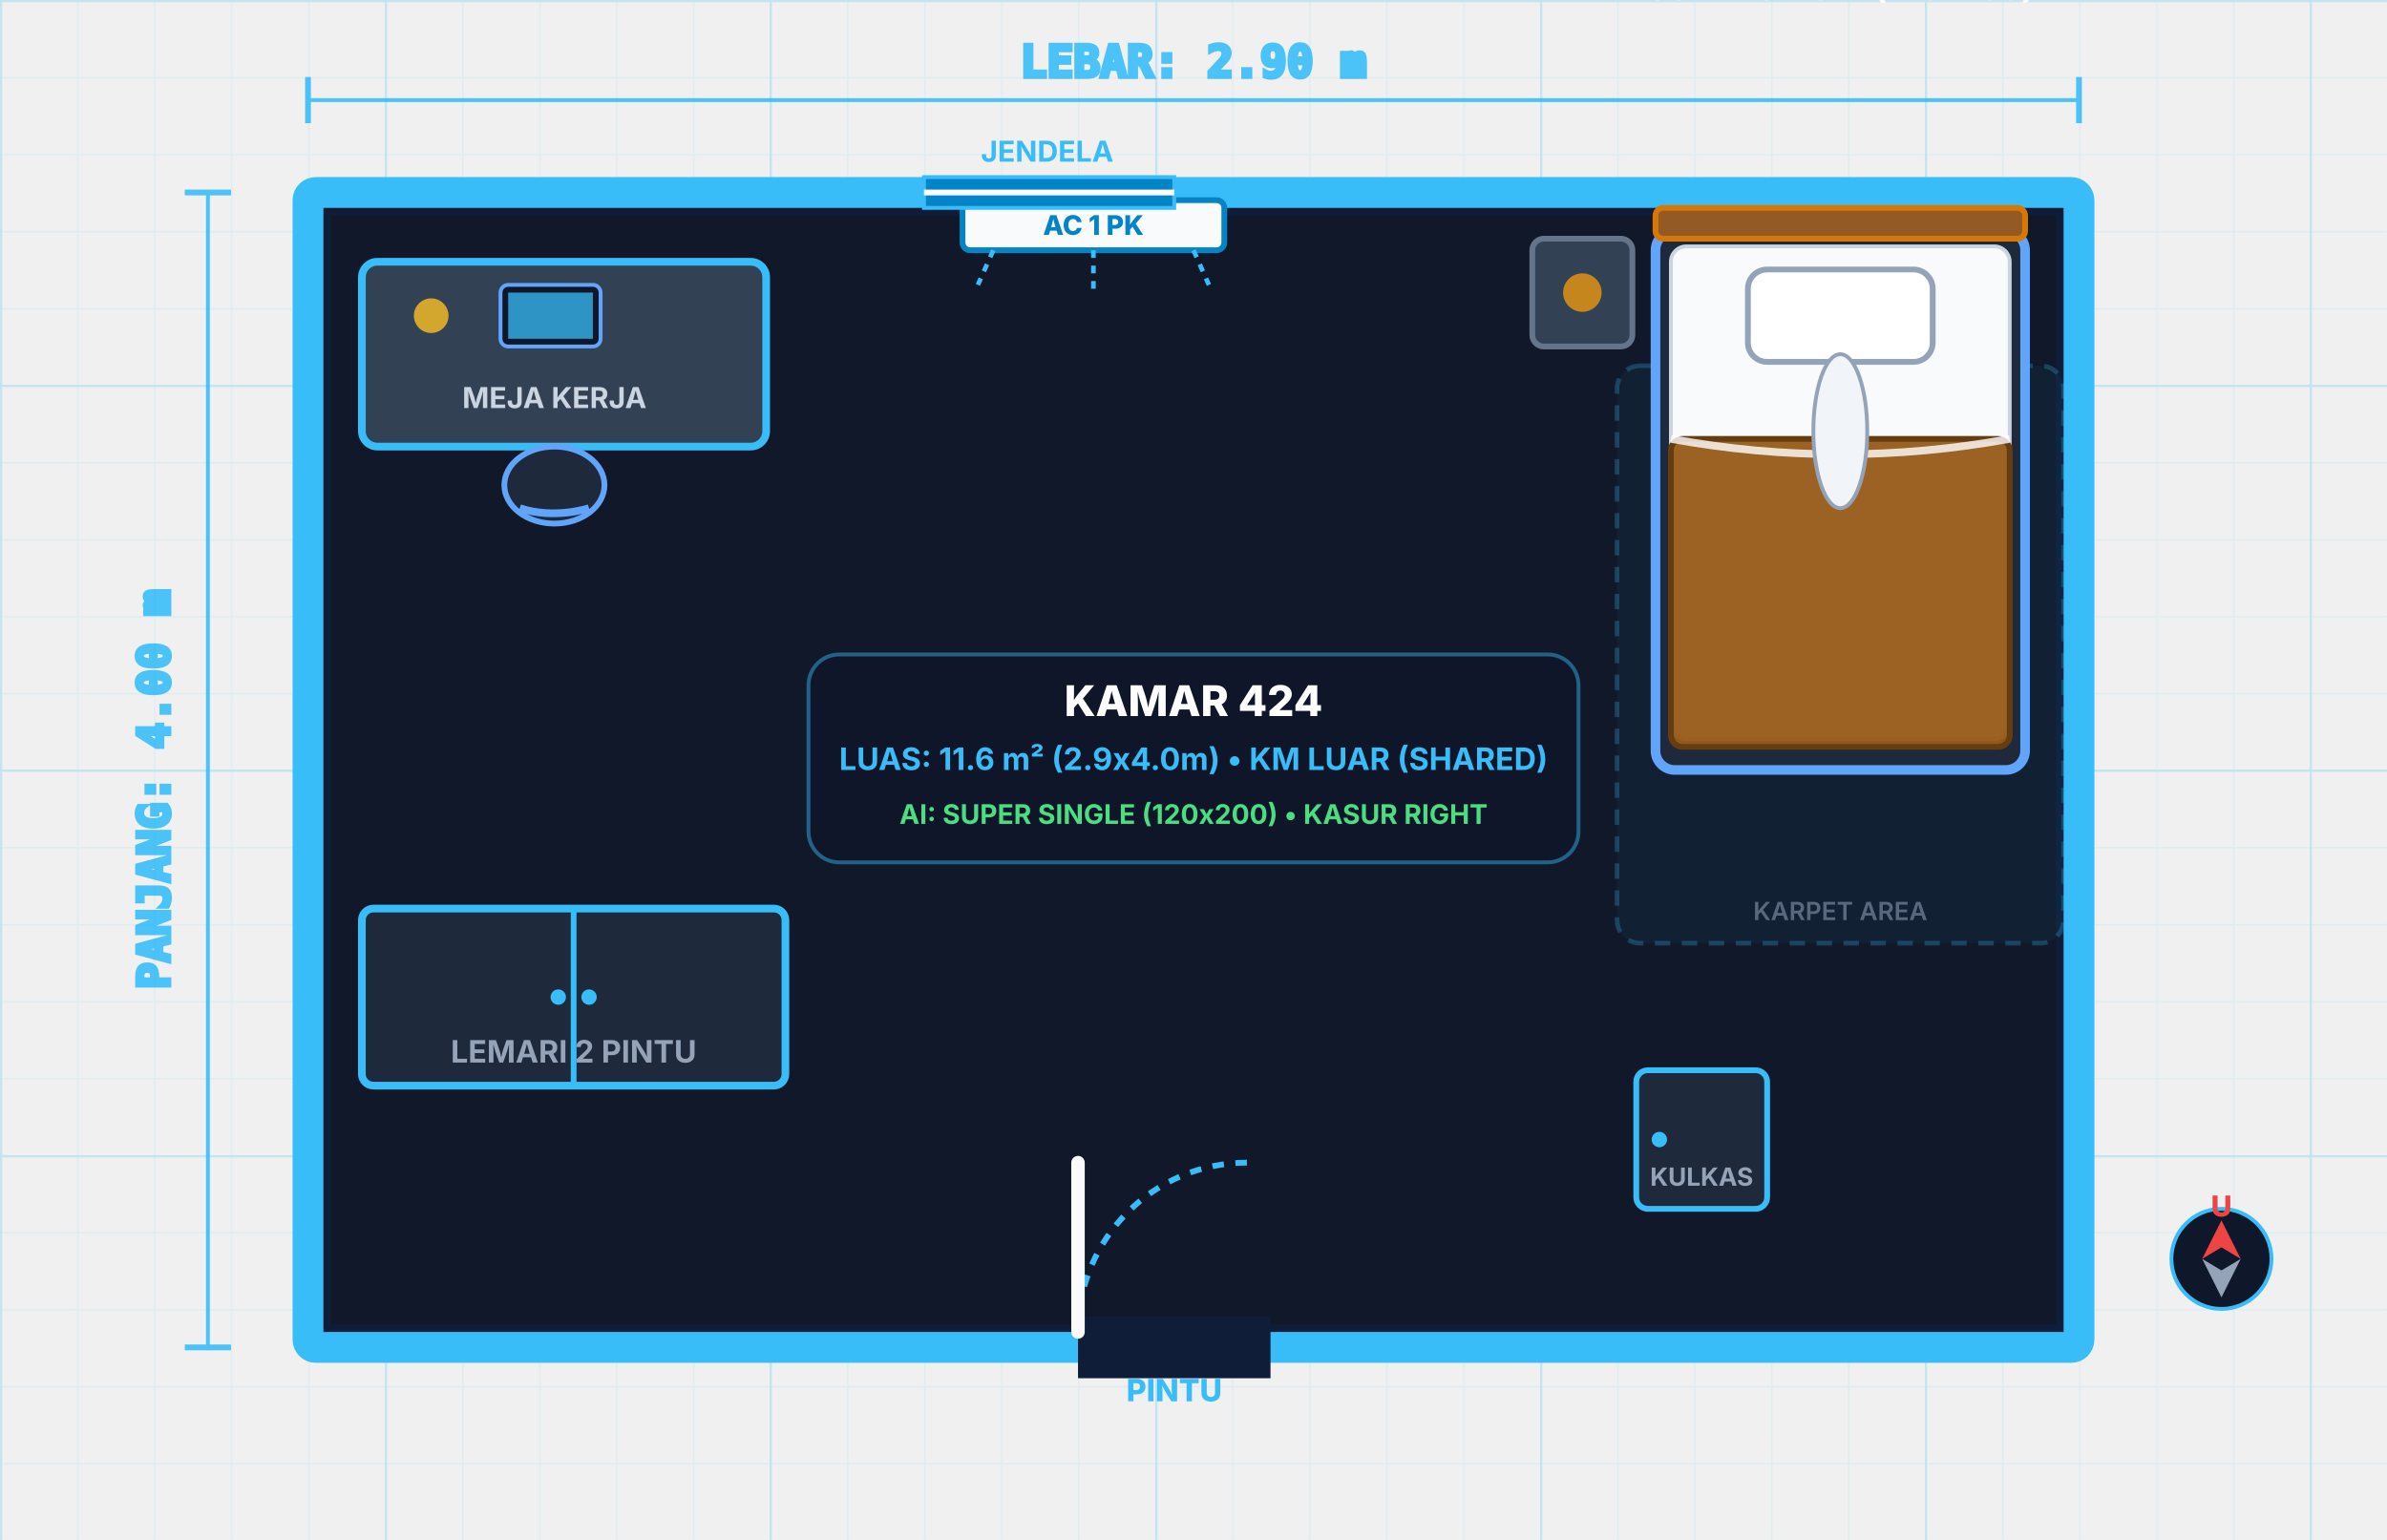
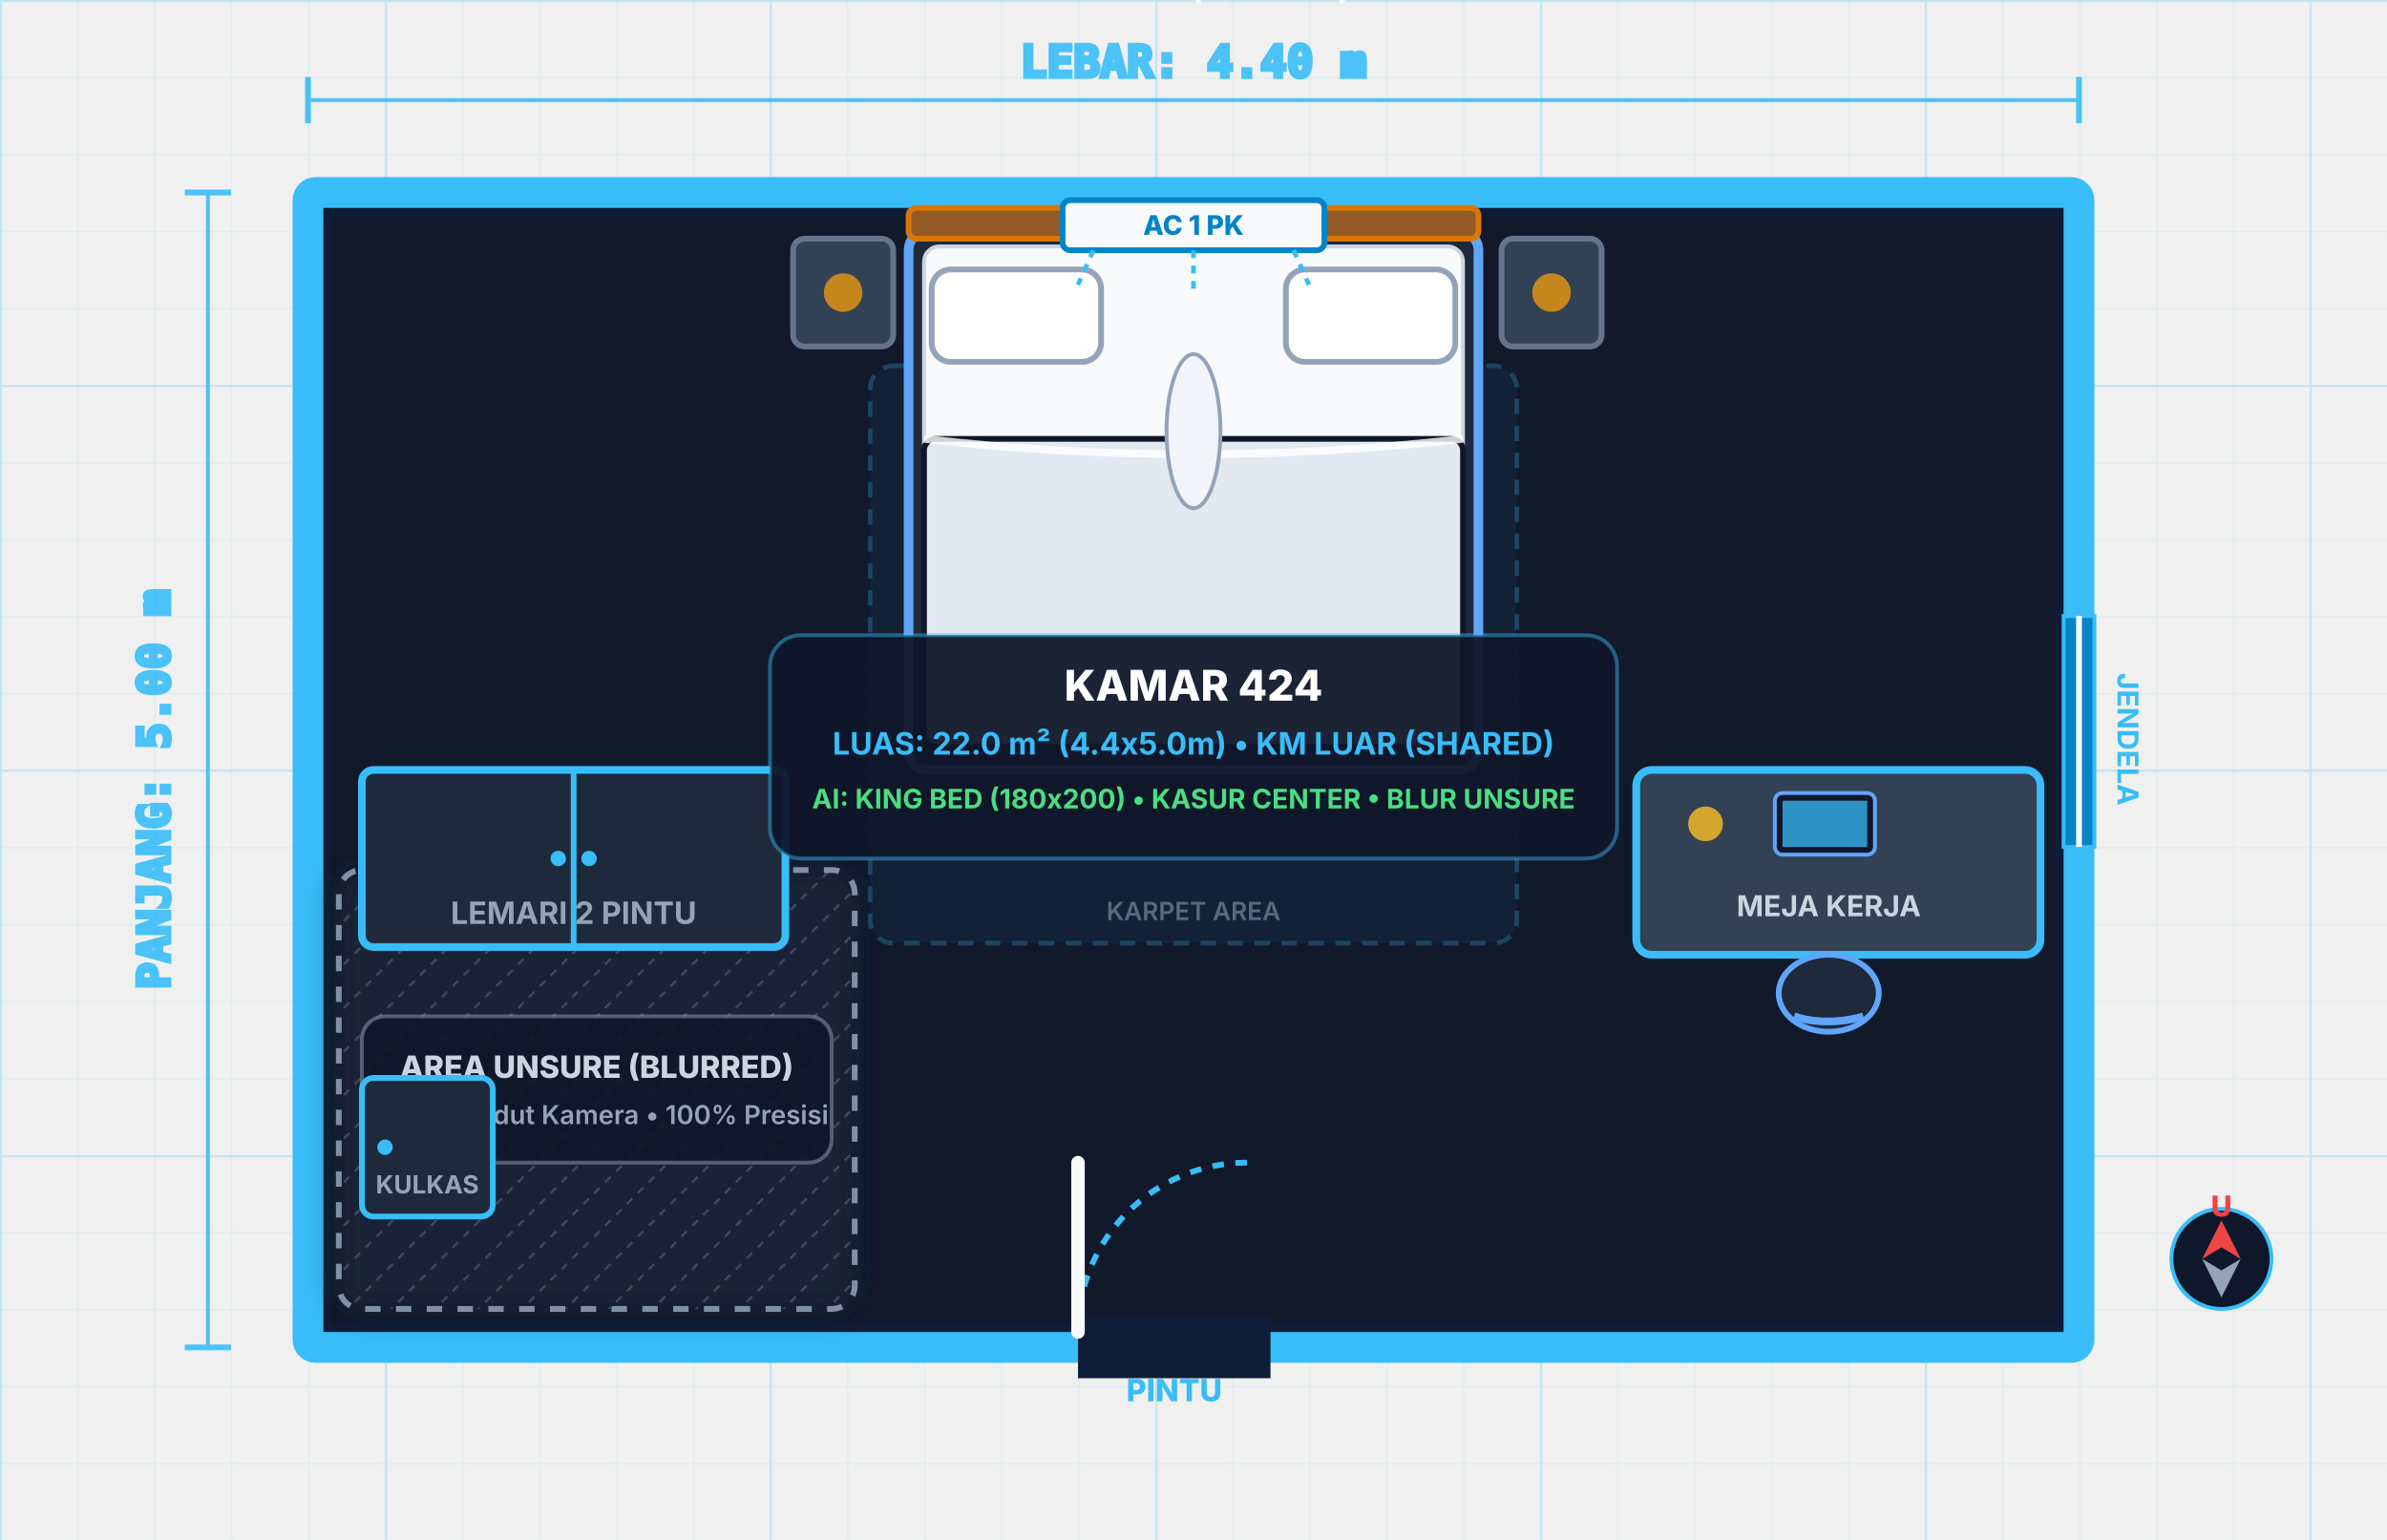
<svg xmlns="http://www.w3.org/2000/svg" viewBox="0 0 620 400" width="100%" height="100%" style="background:#0b1329; border-radius:12px; font-family:'Inter',system-ui,sans-serif;">
  <defs>
    <pattern id="grid_s_174" width="20" height="20" patternUnits="userSpaceOnUse">
      <path d="M 20 0 L 0 0 0 20" fill="none" stroke="rgba(56, 189, 248, 0.08)" stroke-width="0.8" />
    </pattern>
    <pattern id="grid_m_174" width="100" height="100" patternUnits="userSpaceOnUse">
      <path d="M 100 0 L 0 0 0 100" fill="none" stroke="rgba(56, 189, 248, 0.18)" stroke-width="1.2" />
    </pattern>
    <pattern id="tile_174" width="12" height="12" patternUnits="userSpaceOnUse">
      <rect width="12" height="12" fill="rgba(14, 165, 233, 0.12)" />
      <path d="M 12 0 L 0 0 0 12" fill="none" stroke="rgba(56, 189, 248, 0.28)" stroke-width="0.7" />
    </pattern>
+     <filter id="unsure_blur_174" x="-20%" y="-20%" width="140%" height="140%">
+       <feGaussianBlur stdDeviation="3.8" />
+     </filter>
+     <pattern id="unsure_hatch_174" width="8" height="8" patternTransform="rotate(45 0 0)" patternUnits="userSpaceOnUse">
+       <line x1="0" y1="0" x2="0" y2="8" stroke="rgba(148, 163, 184, 0.35)" stroke-width="1.2" stroke-dasharray="2 2" />
+     </pattern>
  </defs>
  <rect width="620" height="400" fill="url(#grid_s_174)" />
  <rect width="620" height="400" fill="url(#grid_m_174)" />
  <g stroke="#38bdf8" stroke-width="1" opacity="0.9">
    <line x1="80" y1="26" x2="540" y2="26" />
    <line x1="80" y1="20" x2="80" y2="32" stroke-width="1.5" />
    <line x1="540" y1="20" x2="540" y2="32" stroke-width="1.5" />
    <text x="310" y="20" fill="#38bdf8" font-size="11.5" font-weight="700" text-anchor="middle" font-family="monospace">
-       LEBAR: 2.90 m
+       LEBAR: 4.40 m
    </text>
  </g>
  <g stroke="#38bdf8" stroke-width="1" opacity="0.9">
    <line x1="54" y1="50" x2="54" y2="350" />
    <line x1="48" y1="50" x2="60" y2="50" stroke-width="1.5" />
    <line x1="48" y1="350" x2="60" y2="350" stroke-width="1.5" />
    <text x="44" y="205" fill="#38bdf8" font-size="11.5" font-weight="700" text-anchor="middle" font-family="monospace" transform="rotate(-90 44 205)">
-       PANJANG: 4.00 m
+       PANJANG: 5.00 m
    </text>
  </g>
  <rect x="80" y="50" width="460" height="300" fill="#0f1d38" stroke="#38bdf8" stroke-width="8" rx="2" />
-   <rect x="86" y="56" width="448" height="288" fill="#391304" opacity="0.22" />
+   <rect x="86" y="56" width="448" height="288" fill="#3b2012" opacity="0.22" />
  <rect x="86" y="56" width="448" height="288" fill="rgba(15, 23, 42, 0.75)" />
  <g>
-     <rect x="420" y="95" width="116" height="150" rx="6" fill="rgba(56, 189, 248, 0.05)" stroke="rgba(56, 189, 248, 0.25)" stroke-width="1.2" stroke-dasharray="4 3" />
-     <text x="478.0" y="239" fill="rgba(148, 163, 184, 0.55)" font-size="6.5" font-weight="600" text-anchor="middle">KARPET AREA</text>
+     <rect x="88" y="226" width="134" height="114" rx="6" fill="rgba(30, 41, 59, 0.75)" filter="url(#unsure_blur_174)" />
+     <rect x="88" y="226" width="134" height="114" rx="6" fill="url(#unsure_hatch_174)" stroke="#94a3b8" stroke-width="1.5" stroke-dasharray="4 4" opacity="0.85" />
+     <rect x="94" y="264" width="122" height="38" rx="6" fill="rgba(15, 23, 42, 0.9)" stroke="rgba(148, 163, 184, 0.5)" stroke-width="1" />
+     <text x="155.0" y="280" fill="#cbd5e1" font-size="8" font-weight="800" text-anchor="middle">AREA UNSURE (BLURRED)</text>
+     <text x="155.0" y="292" fill="#94a3b8" font-size="6.8" font-weight="600" text-anchor="middle">Di Luar Sudut Kamera • 100% Presisi</text>
  </g>
  <g>
-     <rect x="430" y="60" width="96" height="140" rx="5" fill="#1e293b" stroke="#60a5fa" stroke-width="2.5" />
-     <rect x="430" y="54" width="96" height="8" rx="2" fill="#935a26" stroke="#d97706" stroke-width="1.5" />
-     <rect x="434" y="64" width="88" height="128" rx="4" fill="#f8fafc" stroke="#cbd5e1" stroke-width="1" />
-     <rect x="434" y="114" width="88" height="80" rx="3" fill="#975b19" stroke="#663d11" stroke-width="1.5" fill-opacity="0.95" />
-     <path d="M 434 114 Q 478.0 122 522 114" fill="none" stroke="#ffffff" stroke-width="2" opacity="0.8" />
-     <rect x="454.0" y="70" width="48" height="24" rx="5" fill="#ffffff" stroke="#94a3b8" stroke-width="1.5" />
-     <ellipse cx="478.0" cy="112" rx="7" ry="20" fill="#f1f5f9" stroke="#94a3b8" stroke-width="1" />
-     <text x="478.0" cy="160" fill="#ffffff" font-size="8" font-weight="800" text-anchor="middle">SUPER SINGLE (120x200)</text>
-   </g>
-   <rect x="398" y="62" width="26" height="28" rx="3" fill="#334155" stroke="#64748b" stroke-width="1.5" />
-   <circle cx="411" cy="76" r="5" fill="#f59e0b" opacity="0.75" />
-   <g>
-     <rect x="94" y="236" width="110" height="46" rx="3" fill="#1e293b" stroke="#38bdf8" stroke-width="2" />
-     <line x1="149" y1="236" x2="149" y2="282" stroke="#38bdf8" stroke-width="1.5" />
-     <circle cx="145" cy="259" r="2" fill="#38bdf8" />
-     <circle cx="153" cy="259" r="2" fill="#38bdf8" />
-     <text x="149" y="276" fill="#94a3b8" font-size="8" font-weight="700" text-anchor="middle">LEMARI 2 PINTU</text>
+     <rect x="226" y="95" width="168" height="150" rx="6" fill="rgba(56, 189, 248, 0.05)" stroke="rgba(56, 189, 248, 0.25)" stroke-width="1.2" stroke-dasharray="4 3" />
+     <text x="310.0" y="239" fill="rgba(148, 163, 184, 0.55)" font-size="6.5" font-weight="600" text-anchor="middle">KARPET AREA</text>
  </g>
  <g>
-     <rect x="94" y="68" width="105" height="48" rx="4" fill="#334155" stroke="#38bdf8" stroke-width="2" />
-     <rect x="130" y="74" width="26" height="16" rx="2" fill="#0f172a" stroke="#60a5fa" stroke-width="1" />
-     <rect x="132" y="76" width="22" height="12" fill="#38bdf8" opacity="0.75" />
-     <circle cx="112" cy="82" r="4.5" fill="#fbbf24" opacity="0.8" />
-     <ellipse cx="144" cy="126" rx="13" ry="10" fill="#1e293b" stroke="#60a5fa" stroke-width="1.5" />
-     <path d="M 135 132 C 144 135 153 132 153 132" stroke="#60a5fa" stroke-width="2" fill="none" />
-     <text x="144" y="106" fill="#cbd5e1" font-size="7.5" font-weight="700" text-anchor="middle">MEJA KERJA</text>
+     <rect x="236" y="60" width="148" height="140" rx="5" fill="#1e293b" stroke="#60a5fa" stroke-width="2.5" />
+     <rect x="236" y="54" width="148" height="8" rx="2" fill="#935a26" stroke="#d97706" stroke-width="1.5" />
+     <rect x="240" y="64" width="140" height="128" rx="4" fill="#f8fafc" stroke="#cbd5e1" stroke-width="1" />
+     <rect x="240" y="114" width="140" height="80" rx="3" fill="#e2e8f0" stroke="#0f172a" stroke-width="1.5" fill-opacity="0.95" />
+     <path d="M 240 114 Q 310.0 122 380 114" fill="none" stroke="#ffffff" stroke-width="2" opacity="0.8" />
+     <rect x="242" y="70" width="44" height="24" rx="5" fill="#ffffff" stroke="#94a3b8" stroke-width="1.5" />
+     <rect x="334" y="70" width="44" height="24" rx="5" fill="#ffffff" stroke="#94a3b8" stroke-width="1.5" />
+     <ellipse cx="310.0" cy="112" rx="7" ry="20" fill="#f1f5f9" stroke="#94a3b8" stroke-width="1" />
+     <text x="310.0" cy="160" fill="#ffffff" font-size="8" font-weight="800" text-anchor="middle">KING BED (180x200)</text>
+   </g>
+   <rect x="206" y="62" width="26" height="28" rx="3" fill="#334155" stroke="#64748b" stroke-width="1.5" />
+   <circle cx="219" cy="76" r="5" fill="#f59e0b" opacity="0.75" />
+   <rect x="390" y="62" width="26" height="28" rx="3" fill="#334155" stroke="#64748b" stroke-width="1.5" />
+   <circle cx="403" cy="76" r="5" fill="#f59e0b" opacity="0.75" />
+   <g>
+     <rect x="94" y="200" width="110" height="46" rx="3" fill="#1e293b" stroke="#38bdf8" stroke-width="2" />
+     <line x1="149" y1="200" x2="149" y2="246" stroke="#38bdf8" stroke-width="1.5" />
+     <circle cx="145" cy="223" r="2" fill="#38bdf8" />
+     <circle cx="153" cy="223" r="2" fill="#38bdf8" />
+     <text x="149" y="240" fill="#94a3b8" font-size="8" font-weight="700" text-anchor="middle">LEMARI 2 PINTU</text>
  </g>
  <g>
-     <rect x="250" y="52" width="68" height="13" rx="2" fill="#f8fafc" stroke="#0284c7" stroke-width="1.5" />
-     <path d="M 258 65 L 254 74" stroke="#38bdf8" stroke-width="1.2" stroke-dasharray="2 2" />
-     <path d="M 284 65 L 284 76" stroke="#38bdf8" stroke-width="1.2" stroke-dasharray="2 2" />
-     <path d="M 310 65 L 314 74" stroke="#38bdf8" stroke-width="1.2" stroke-dasharray="2 2" />
-     <text x="284" y="61" fill="#0284c7" font-size="7" font-weight="800" text-anchor="middle">AC 1 PK</text>
+     <rect x="425" y="200" width="105" height="48" rx="4" fill="#334155" stroke="#38bdf8" stroke-width="2" />
+     <rect x="461" y="206" width="26" height="16" rx="2" fill="#0f172a" stroke="#60a5fa" stroke-width="1" />
+     <rect x="463" y="208" width="22" height="12" fill="#38bdf8" opacity="0.75" />
+     <circle cx="443" cy="214" r="4.5" fill="#fbbf24" opacity="0.8" />
+     <ellipse cx="475" cy="258" rx="13" ry="10" fill="#1e293b" stroke="#60a5fa" stroke-width="1.5" />
+     <path d="M 466 264 C 475 267 484 264 484 264" stroke="#60a5fa" stroke-width="2" fill="none" />
+     <text x="475" y="238" fill="#cbd5e1" font-size="7.5" font-weight="700" text-anchor="middle">MEJA KERJA</text>
  </g>
  <g>
-     <rect x="425" y="278" width="34" height="36" rx="3" fill="#1e293b" stroke="#38bdf8" stroke-width="1.5" />
-     <circle cx="431" cy="296" r="2" fill="#38bdf8" />
-     <text x="442" y="308" fill="#94a3b8" font-size="6.5" font-weight="700" text-anchor="middle">KULKAS</text>
+     <rect x="276" y="52" width="68" height="13" rx="2" fill="#f8fafc" stroke="#0284c7" stroke-width="1.5" />
+     <path d="M 284 65 L 280 74" stroke="#38bdf8" stroke-width="1.2" stroke-dasharray="2 2" />
+     <path d="M 310 65 L 310 76" stroke="#38bdf8" stroke-width="1.2" stroke-dasharray="2 2" />
+     <path d="M 336 65 L 340 74" stroke="#38bdf8" stroke-width="1.2" stroke-dasharray="2 2" />
+     <text x="310" y="61" fill="#0284c7" font-size="7" font-weight="800" text-anchor="middle">AC 1 PK</text>
  </g>
  <g>
-     <rect x="240" y="46" width="65" height="8" fill="#0284c7" stroke="#38bdf8" stroke-width="1" />
-     <line x1="240" y1="50" x2="305" y2="50" stroke="#ffffff" stroke-width="1.5" />
-     <text x="272" y="42" fill="#38bdf8" font-size="7.5" font-weight="700" text-anchor="middle">JENDELA</text>
+     <rect x="94" y="280" width="34" height="36" rx="3" fill="#1e293b" stroke="#38bdf8" stroke-width="1.5" />
+     <circle cx="100" cy="298" r="2" fill="#38bdf8" />
+     <text x="111" y="310" fill="#94a3b8" font-size="6.5" font-weight="700" text-anchor="middle">KULKAS</text>
+   </g>
+   <g>
+     <rect x="536" y="160" width="8" height="60" fill="#0284c7" stroke="#38bdf8" stroke-width="1" />
+     <line x1="540" y1="160" x2="540" y2="220" stroke="#ffffff" stroke-width="1.5" />
+     <text x="550" y="192" fill="#38bdf8" font-size="7.5" font-weight="700" text-anchor="middle" transform="rotate(90 550 192)">JENDELA</text>
  </g>
  <g>
    <rect x="280" y="342" width="50" height="16" fill="#0f1d38" />
    <path d="M 280 346 A 44 44 0 0 1 324 302" fill="none" stroke="#38bdf8" stroke-width="1.5" stroke-dasharray="3 3" />
    <line x1="280" y1="346" x2="280" y2="302" stroke="#f8fafc" stroke-width="3.5" stroke-linecap="round" />
    <text x="305" y="364" fill="#38bdf8" font-size="8" font-weight="800" text-anchor="middle">PINTU</text>
  </g>
  <g>
-     <rect x="210" y="170" width="200" height="54" rx="8" fill="rgba(15, 23, 42, 0.94)" stroke="rgba(56, 189, 248, 0.45)" stroke-width="1" />
-     <text x="310" y="186" fill="#ffffff" font-size="11" font-weight="800" text-anchor="middle">KAMAR 424</text>
-     <text x="310" y="200" fill="#38bdf8" font-size="8" font-weight="700" text-anchor="middle">LUAS: 11.6 m² (2.9x4.0m) • KM LUAR (SHARED)</text>
-     <text x="310" y="214" fill="#4ade80" font-size="7" font-weight="700" text-anchor="middle">AI: SUPER SINGLE (120x200) • KASUR RIGHT</text>
+     <rect x="200" y="165" width="220" height="58" rx="8" fill="rgba(15, 23, 42, 0.94)" stroke="rgba(56, 189, 248, 0.45)" stroke-width="1" />
+     <text x="310" y="182" fill="#ffffff" font-size="11" font-weight="800" text-anchor="middle">KAMAR 424</text>
+     <text x="310" y="196" fill="#38bdf8" font-size="8" font-weight="700" text-anchor="middle">LUAS: 22.0 m² (4.4x5.0m) • KM LUAR (SHARED)</text>
+     <text x="310" y="210" fill="#4ade80" font-size="7" font-weight="700" text-anchor="middle">AI: KING BED (180x200) • KASUR CENTER • BLUR UNSURE</text>
  </g>
  <g transform="translate(562, 312)">
    <circle cx="15" cy="15" r="13" fill="#0f172a" stroke="#38bdf8" stroke-width="1" />
    <path d="M 15 5 L 20 15 L 15 12 L 10 15 Z" fill="#ef4444" />
    <path d="M 15 25 L 20 15 L 15 18 L 10 15 Z" fill="#94a3b8" />
    <text x="15" y="4" fill="#ef4444" font-size="7.5" font-weight="800" text-anchor="middle">U</text>
  </g>
</svg>
